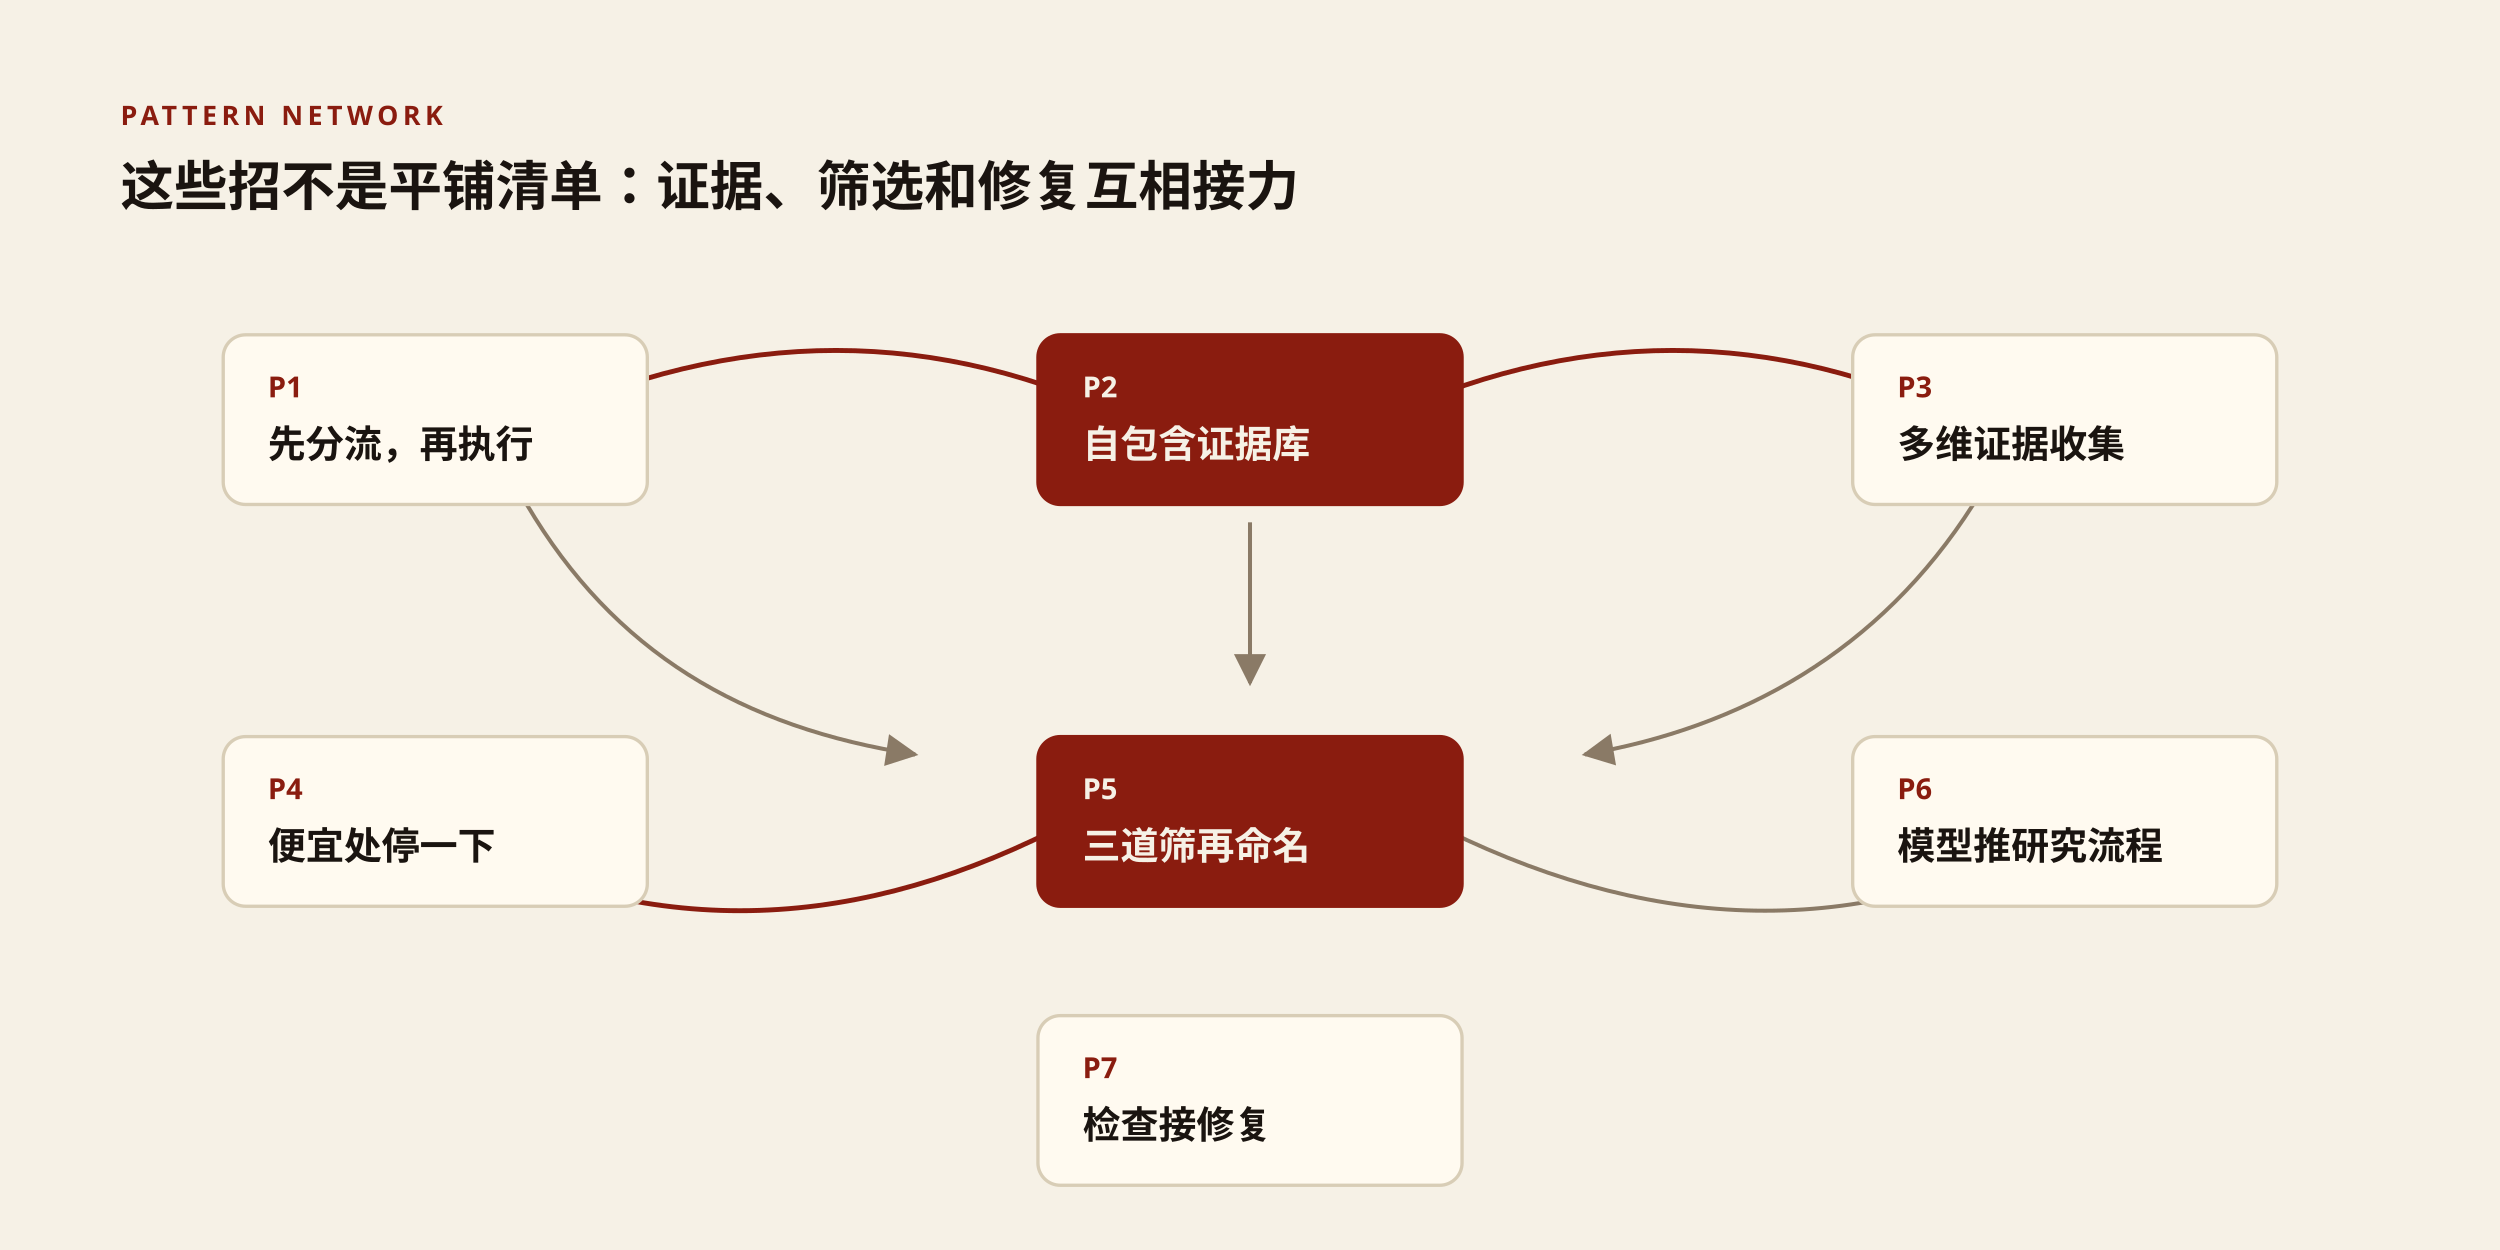
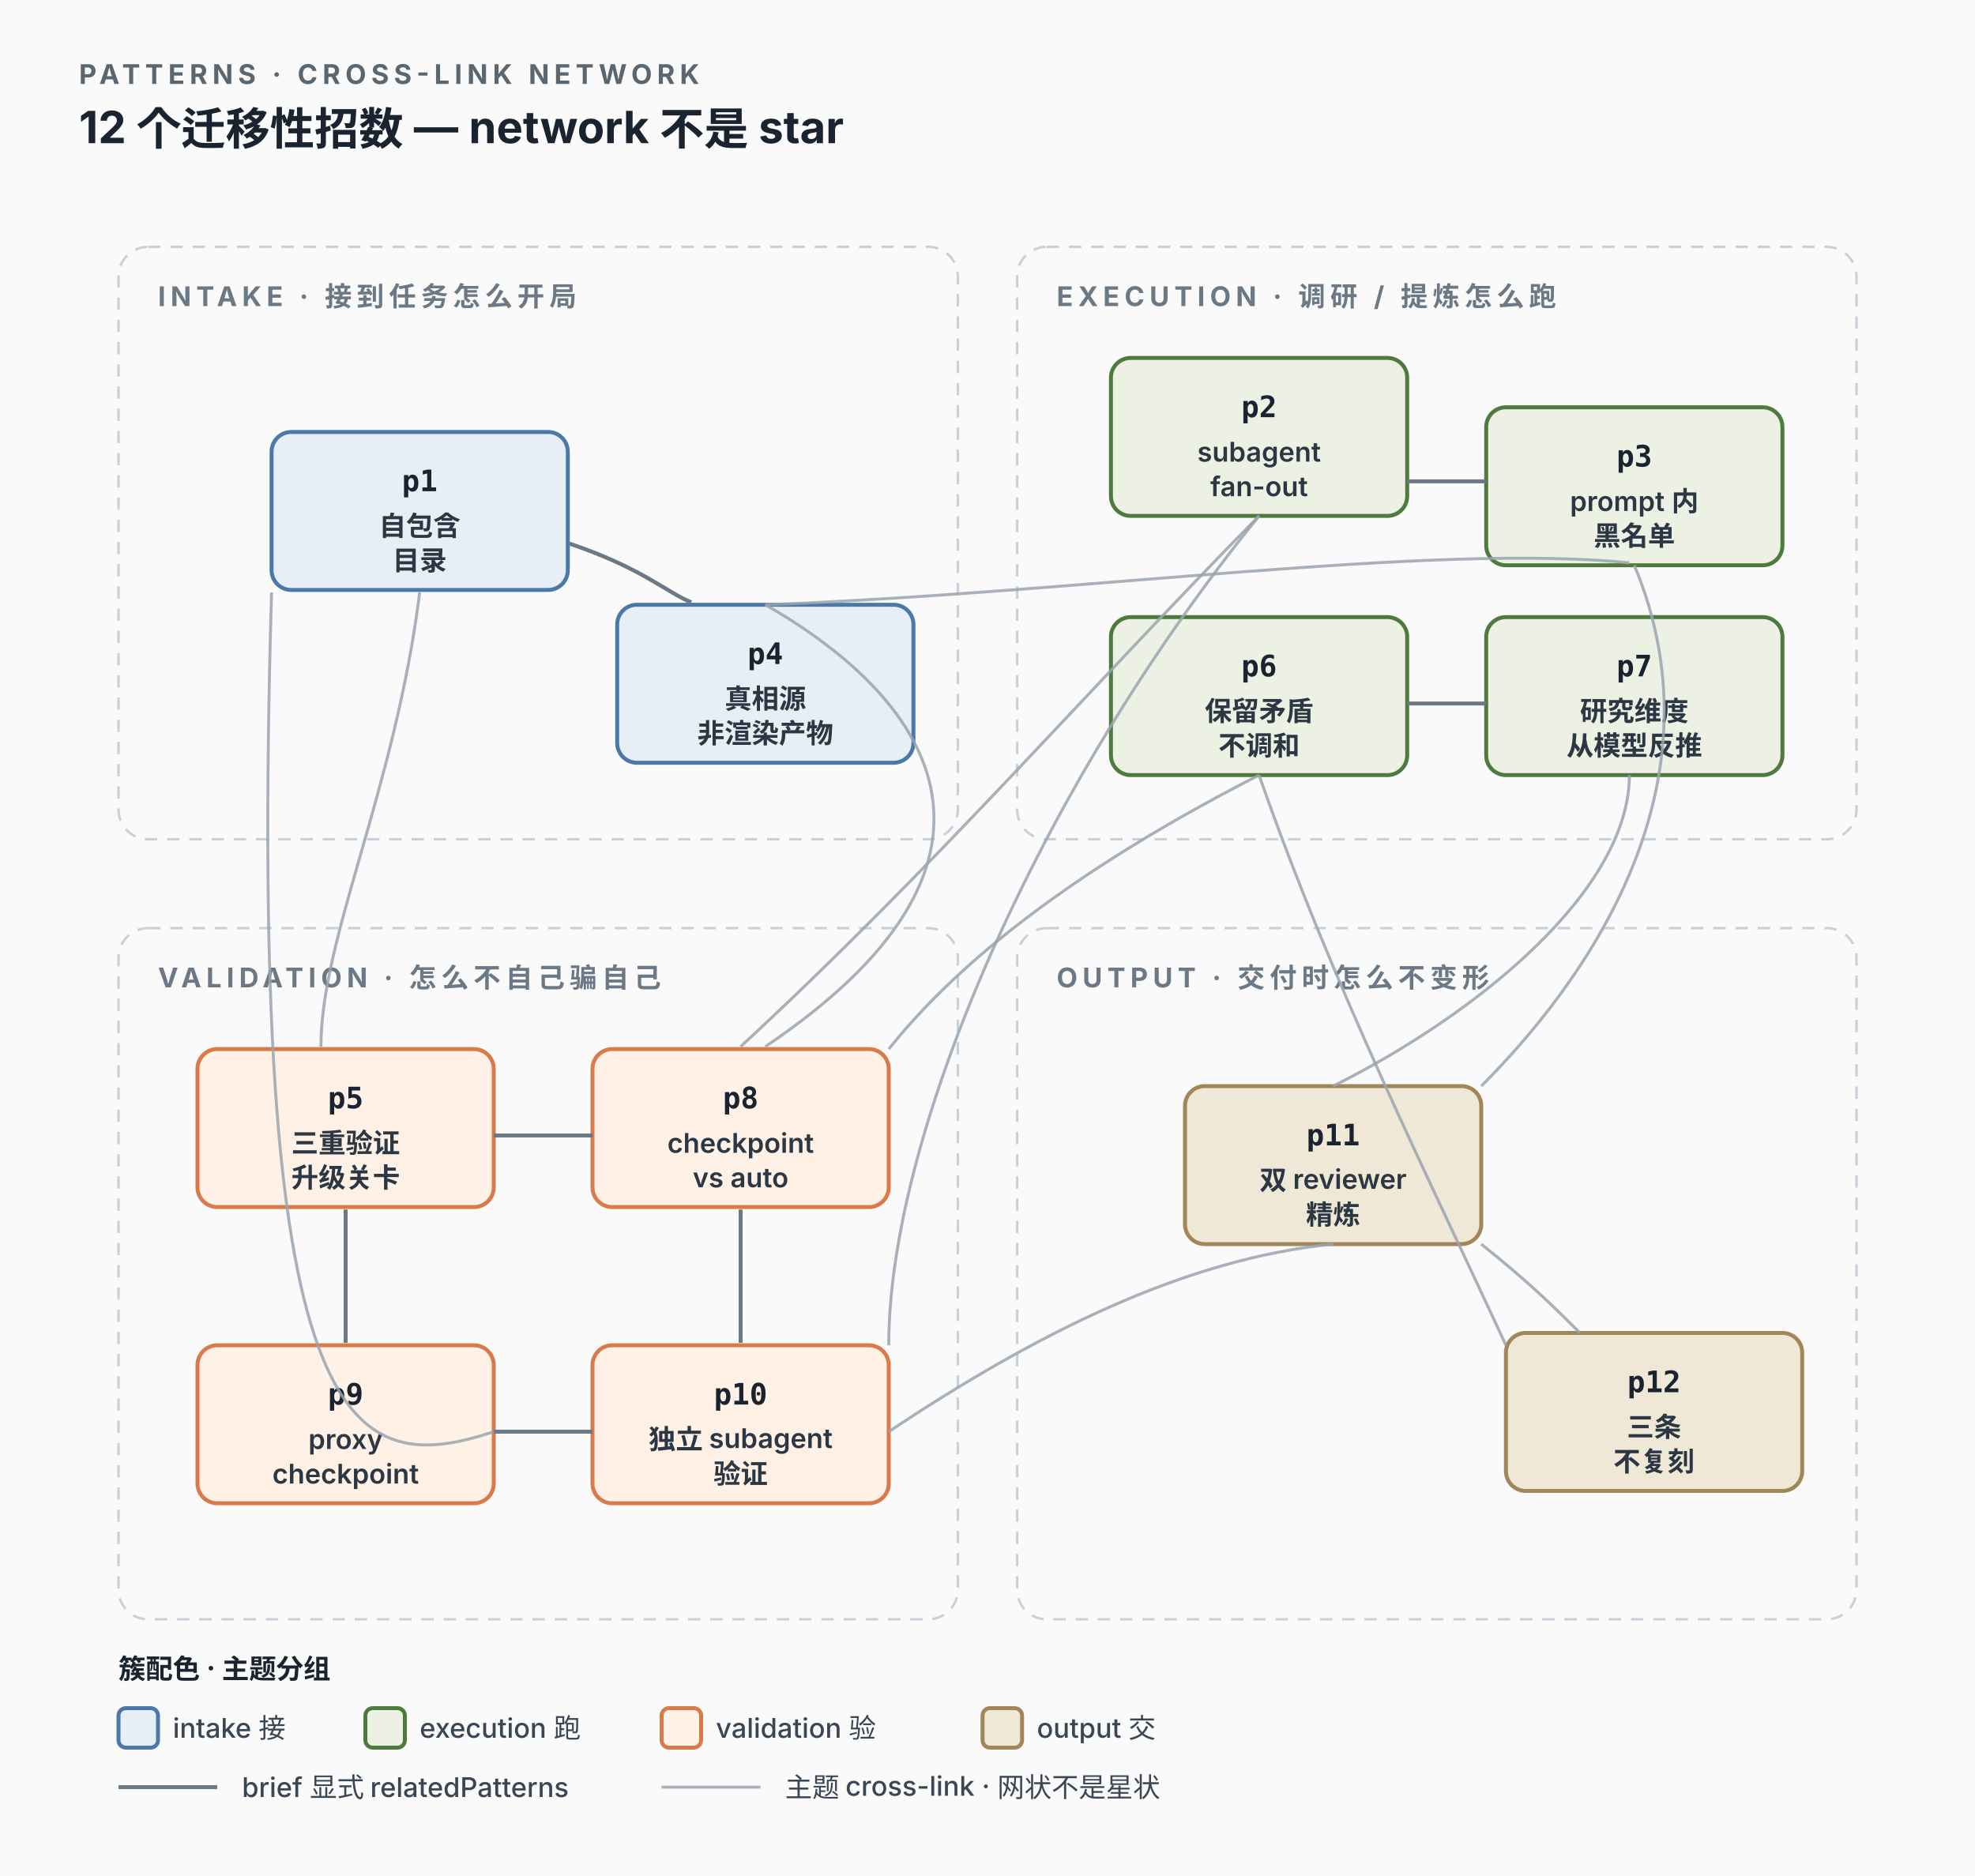
- <svg xmlns="http://www.w3.org/2000/svg" width="1120" height="560" viewBox="0 0 1120 560" role="img" aria-labelledby="title desc">
+ <svg xmlns="http://www.w3.org/2000/svg" viewBox="0 0 800 760" role="img" aria-labelledby="title desc">
  <defs>
-     <marker id="arrow" viewBox="0 0 10 10" refX="9" refY="5" markerWidth="8" markerHeight="8" orient="auto">
-       <path d="M0,0 L10,5 L0,10 z" fill="#8a7a66" />
-     </marker>
    <style>
-       .bg { fill: #f6f1e6; }
-       .node { fill: #fffaf0; stroke: #d8cdb6; stroke-width: 1.5; }
-       .nodeCore { fill: #8a1c0f; stroke: #8a1c0f; stroke-width: 1.5; }
-       .link { stroke: #8a7a66; stroke-width: 1.8; fill: none; marker-end: url(#arrow); }
-       .linkStrong { stroke: #8a1c0f; stroke-width: 2.2; fill: none; marker-end: url(#arrow); }
-       .kicker { font: 700 12px "PingFang SC", sans-serif; letter-spacing: 2px; fill: #8a1c0f; }
-       .title { font: 800 24px "Songti SC", serif; fill: #1a1410; }
-       .p { font: 800 13px "PingFang SC", sans-serif; fill: #8a1c0f; }
-       .pWhite { font: 800 13px "PingFang SC", sans-serif; fill: #f6f1e6; }
-       .label { font: 800 17px "Songti SC", serif; fill: #1a1410; }
-       .labelWhite { font: 800 17px "Songti SC", serif; fill: #f6f1e6; }
+       .bg { fill: #fafafa; }
+       .band-label { font: 700 11px -apple-system, BlinkMacSystemFont, "Segoe UI", sans-serif; letter-spacing: 2px; fill: #5b6770; }
+       .title { font: 700 18px -apple-system, BlinkMacSystemFont, "Segoe UI", sans-serif; fill: #1a2330; }
+       .cluster { fill: none; stroke: #c8d1da; stroke-width: 1; stroke-dasharray: 5 4; }
+       .cluster-label { font: 700 11px -apple-system, BlinkMacSystemFont, "Segoe UI", sans-serif; letter-spacing: 2px; fill: #6b7886; }
+       .node-intake { fill: #e8eef5; stroke: #4a78a8; stroke-width: 1.6; }
+       .node-exec { fill: #ecf1e4; stroke: #4f7a3f; stroke-width: 1.6; }
+       .node-valid { fill: #fff1e6; stroke: #d97a4a; stroke-width: 1.6; }
+       .node-output { fill: #f0e8d6; stroke: #a08658; stroke-width: 1.6; }
+       .node-id { font: 700 12px ui-monospace, "SF Mono", Menlo, monospace; fill: #1a2330; text-anchor: middle; }
+       .node-name { font: 600 11px -apple-system, BlinkMacSystemFont, "Segoe UI", sans-serif; fill: #2c3744; text-anchor: middle; }
+       .edge { stroke: #9aa4ae; stroke-width: 1.2; fill: none; opacity: 0.85; }
+       .edge-strong { stroke: #6b7886; stroke-width: 1.6; fill: none; }
+       .legend { font: 500 11px -apple-system, BlinkMacSystemFont, "Segoe UI", sans-serif; fill: #3a4654; }
+       .legend-label { font: 700 11px -apple-system, BlinkMacSystemFont, "Segoe UI", sans-serif; fill: #1a2330; }
    </style>
  </defs>
-   <rect class="bg" width="1120" height="560" />
-   <text class="kicker" x="54" y="56">PATTERN NETWORK</text>
-   <text class="title" x="54" y="92">这些招不是平铺清单：证据、筛选和修复互相接力</text>
-   <path class="linkStrong" d="M236 190 C330 146 420 146 510 190" />
-   <path class="linkStrong" d="M614 190 C704 146 795 146 884 190" />
-   <path class="link" d="M560 234 V306" />
-   <path class="linkStrong" d="M472 372 C376 420 286 420 194 372" />
-   <path class="link" d="M648 372 C746 420 838 420 926 372" />
-   <path class="link" d="M236 226 C275 292 332 326 410 338" />
-   <path class="link" d="M884 226 C842 292 780 326 710 338" />
-   <g transform="translate(100 150)">
-     <rect class="node" width="190" height="76" rx="10" />
-     <text class="p" x="20" y="28">P1</text>
-     <text class="label" x="20" y="55">先分流，再执行</text>
+   <rect class="bg" width="800" height="760" />
+   <text class="band-label" x="32" y="34">PATTERNS · CROSS-LINK NETWORK</text>
+   <text class="title" x="32" y="58">12 个迁移性招数 — network 不是 star</text>
+   <rect class="cluster" x="48" y="100" width="340" height="240" rx="12" />
+   <text class="cluster-label" x="64" y="124">INTAKE · 接到任务怎么开局</text>
+   <rect class="cluster" x="412" y="100" width="340" height="240" rx="12" />
+   <text class="cluster-label" x="428" y="124">EXECUTION · 调研 / 提炼怎么跑</text>
+   <rect class="cluster" x="48" y="376" width="340" height="280" rx="12" />
+   <text class="cluster-label" x="64" y="400">VALIDATION · 怎么不自己骗自己</text>
+   <rect class="cluster" x="412" y="376" width="340" height="280" rx="12" />
+   <text class="cluster-label" x="428" y="400">OUTPUT · 交付时怎么不变形</text>
+   <g transform="translate(110 175)">
+     <rect class="node-intake" width="120" height="64" rx="8" />
+     <text class="node-id" x="60" y="24">p1</text>
+     <text class="node-name" x="60" y="42">自包含</text>
+     <text class="node-name" x="60" y="56">目录</text>
  </g>
-   <g transform="translate(465 150)">
-     <rect class="nodeCore" width="190" height="76" rx="10" />
-     <text class="pWhite" x="20" y="28">P2</text>
-     <text class="labelWhite" x="20" y="55">自包含证据库</text>
+   <g transform="translate(250 245)">
+     <rect class="node-intake" width="120" height="64" rx="8" />
+     <text class="node-id" x="60" y="24">p4</text>
+     <text class="node-name" x="60" y="42">真相源</text>
+     <text class="node-name" x="60" y="56">非渲染产物</text>
  </g>
-   <g transform="translate(830 150)">
-     <rect class="node" width="190" height="76" rx="10" />
-     <text class="p" x="20" y="28">P3</text>
-     <text class="label" x="20" y="55">多维证据收集</text>
+   <g transform="translate(450 145)">
+     <rect class="node-exec" width="120" height="64" rx="8" />
+     <text class="node-id" x="60" y="24">p2</text>
+     <text class="node-name" x="60" y="42">subagent</text>
+     <text class="node-name" x="60" y="56">fan-out</text>
  </g>
-   <g transform="translate(100 330)">
-     <rect class="node" width="190" height="76" rx="10" />
-     <text class="p" x="20" y="28">P4</text>
-     <text class="label" x="20" y="55">便宜处停一下</text>
+   <g transform="translate(602 165)">
+     <rect class="node-exec" width="120" height="64" rx="8" />
+     <text class="node-id" x="60" y="24">p3</text>
+     <text class="node-name" x="60" y="42">prompt 内</text>
+     <text class="node-name" x="60" y="56">黑名单</text>
  </g>
-   <g transform="translate(465 330)">
-     <rect class="nodeCore" width="190" height="76" rx="10" />
-     <text class="pWhite" x="20" y="28">P5</text>
-     <text class="labelWhite" x="20" y="55">三道筛再命名</text>
+   <g transform="translate(450 250)">
+     <rect class="node-exec" width="120" height="64" rx="8" />
+     <text class="node-id" x="60" y="24">p6</text>
+     <text class="node-name" x="60" y="42">保留矛盾</text>
+     <text class="node-name" x="60" y="56">不调和</text>
  </g>
-   <g transform="translate(830 330)">
-     <rect class="node" width="190" height="76" rx="10" />
-     <text class="p" x="20" y="28">P6</text>
-     <text class="label" x="20" y="55">模型推研究流程</text>
+   <g transform="translate(602 250)">
+     <rect class="node-exec" width="120" height="64" rx="8" />
+     <text class="node-id" x="60" y="24">p7</text>
+     <text class="node-name" x="60" y="42">研究维度</text>
+     <text class="node-name" x="60" y="56">从模型反推</text>
  </g>
-   <g transform="translate(465 455)">
-     <rect class="node" width="190" height="76" rx="10" />
-     <text class="p" x="20" y="28">P7</text>
-     <text class="label" x="20" y="55">检查接修复</text>
+   <g transform="translate(80 425)">
+     <rect class="node-valid" width="120" height="64" rx="8" />
+     <text class="node-id" x="60" y="24">p5</text>
+     <text class="node-name" x="60" y="42">三重验证</text>
+     <text class="node-name" x="60" y="56">升级关卡</text>
+   </g>
+   <g transform="translate(240 425)">
+     <rect class="node-valid" width="120" height="64" rx="8" />
+     <text class="node-id" x="60" y="24">p8</text>
+     <text class="node-name" x="60" y="42">checkpoint</text>
+     <text class="node-name" x="60" y="56">vs auto</text>
+   </g>
+   <g transform="translate(80 545)">
+     <rect class="node-valid" width="120" height="64" rx="8" />
+     <text class="node-id" x="60" y="24">p9</text>
+     <text class="node-name" x="60" y="42">proxy</text>
+     <text class="node-name" x="60" y="56">checkpoint</text>
+   </g>
+   <g transform="translate(240 545)">
+     <rect class="node-valid" width="120" height="64" rx="8" />
+     <text class="node-id" x="60" y="24">p10</text>
+     <text class="node-name" x="60" y="42">独立 subagent</text>
+     <text class="node-name" x="60" y="56">验证</text>
+   </g>
+   <g transform="translate(480 440)">
+     <rect class="node-output" width="120" height="64" rx="8" />
+     <text class="node-id" x="60" y="24">p11</text>
+     <text class="node-name" x="60" y="42">双 reviewer</text>
+     <text class="node-name" x="60" y="56">精炼</text>
+   </g>
+   <g transform="translate(610 540)">
+     <rect class="node-output" width="120" height="64" rx="8" />
+     <text class="node-id" x="60" y="24">p12</text>
+     <text class="node-name" x="60" y="42">三条</text>
+     <text class="node-name" x="60" y="56">不复刻</text>
+   </g>
+   <path class="edge-strong" d="M230 220 C260 230 270 240 280 244" />
+   <path class="edge-strong" d="M570 195 C586 195 590 195 602 195" />
+   <path class="edge-strong" d="M570 285 C586 285 590 285 602 285" />
+   <path class="edge-strong" d="M200 460 C220 460 230 460 240 460" />
+   <path class="edge-strong" d="M200 580 C220 580 230 580 240 580" />
+   <path class="edge-strong" d="M140 490 V544" />
+   <path class="edge-strong" d="M300 490 V544" />
+   <path class="edge" d="M170 240 C160 320 130 380 130 424" />
+   <path class="edge" d="M310 245 C380 285 420 350 310 424" />
+   <path class="edge" d="M310 245 C440 240 580 220 660 228" />
+   <path class="edge" d="M510 209 C440 280 380 350 300 424" />
+   <path class="edge" d="M510 209 C420 320 360 460 360 545" />
+   <path class="edge" d="M662 229 C700 320 640 400 600 440" />
+   <path class="edge" d="M660 314 C660 360 600 410 540 440" />
+   <path class="edge" d="M510 314 C420 360 380 400 360 425" />
+   <path class="edge" d="M510 314 C540 400 580 480 610 545" />
+   <path class="edge" d="M360 580 C420 540 480 510 540 504" />
+   <path class="edge" d="M600 504 C620 520 630 530 640 540" />
+   <path class="edge" d="M200 580 C140 600 100 580 110 240" />
+   <g transform="translate(48 680)">
+     <text class="legend-label" x="0" y="0">簇配色 · 主题分组</text>
+     <rect class="node-intake" x="0" y="12" width="16" height="16" rx="3" />
+     <text class="legend" x="22" y="24">intake 接</text>
+     <rect class="node-exec" x="100" y="12" width="16" height="16" rx="3" />
+     <text class="legend" x="122" y="24">execution 跑</text>
+     <rect class="node-valid" x="220" y="12" width="16" height="16" rx="3" />
+     <text class="legend" x="242" y="24">validation 验</text>
+     <rect class="node-output" x="350" y="12" width="16" height="16" rx="3" />
+     <text class="legend" x="372" y="24">output 交</text>
+   </g>
+   <g transform="translate(48 724)">
+     <line class="edge-strong" x1="0" y1="0" x2="40" y2="0" />
+     <text class="legend" x="50" y="4">brief 显式 relatedPatterns</text>
+     <line class="edge" x1="220" y1="0" x2="260" y2="0" />
+     <text class="legend" x="270" y="4">主题 cross-link · 网状不是星状</text>
  </g>
</svg>
